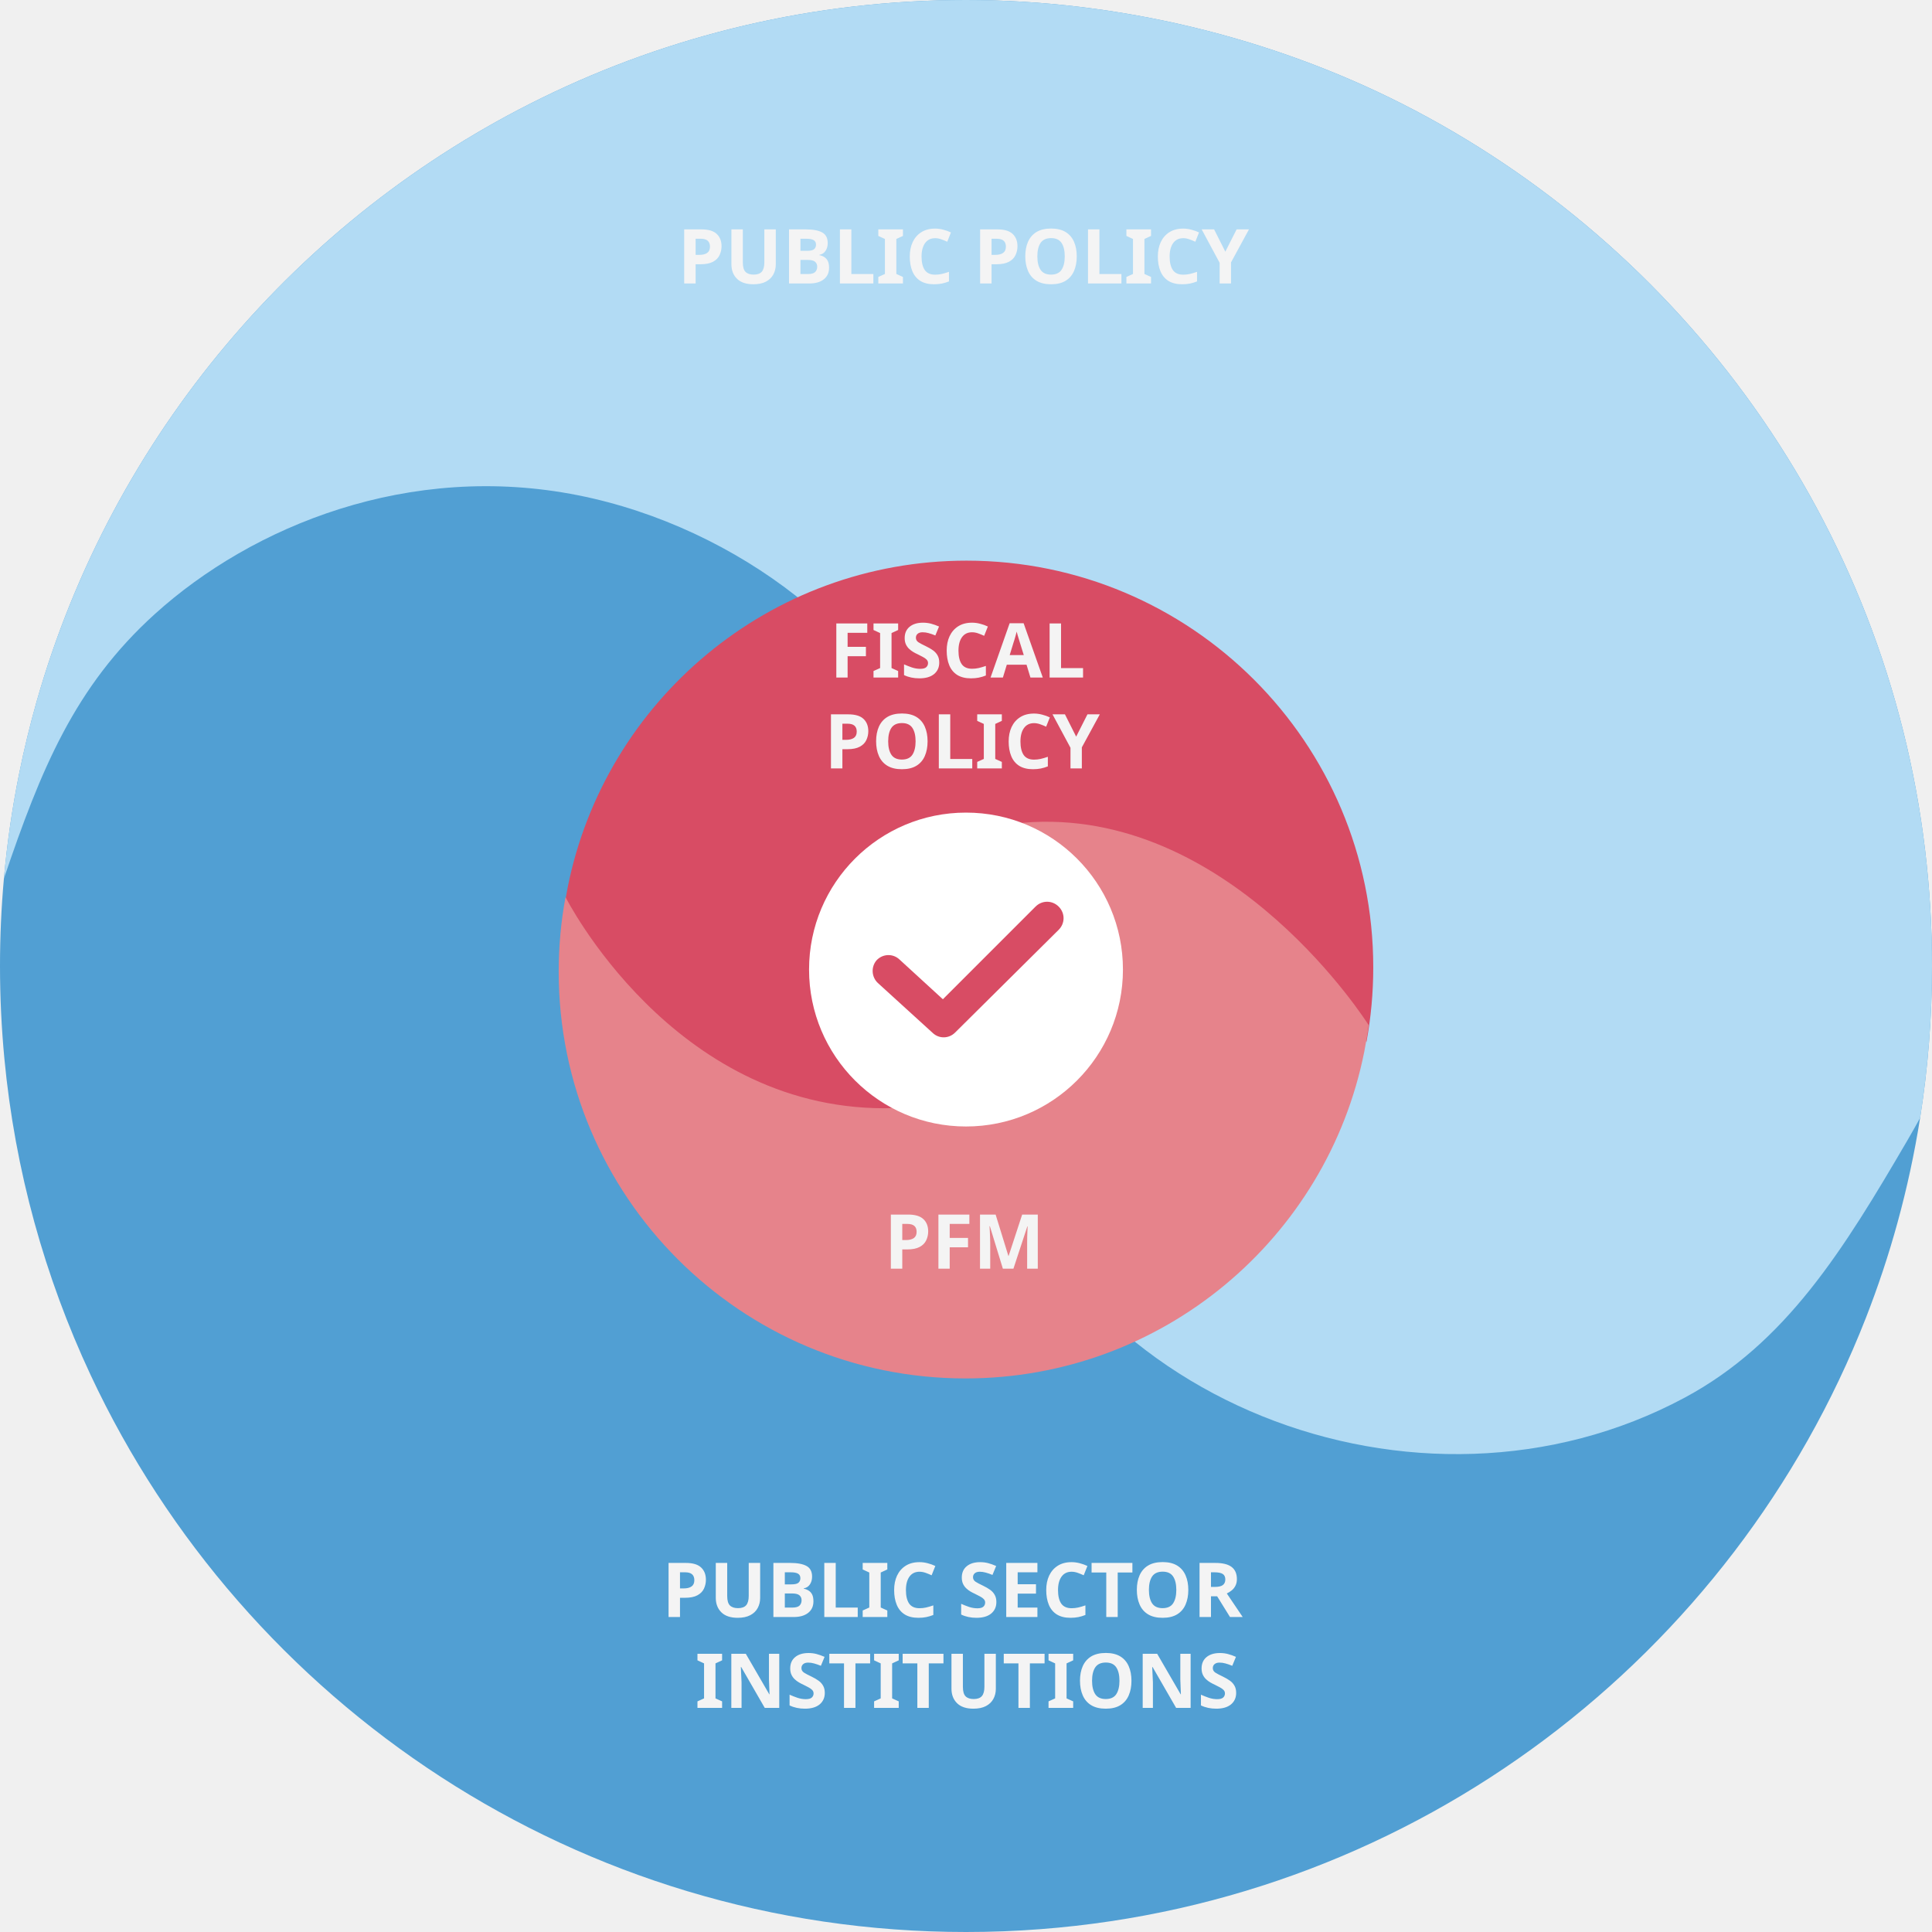
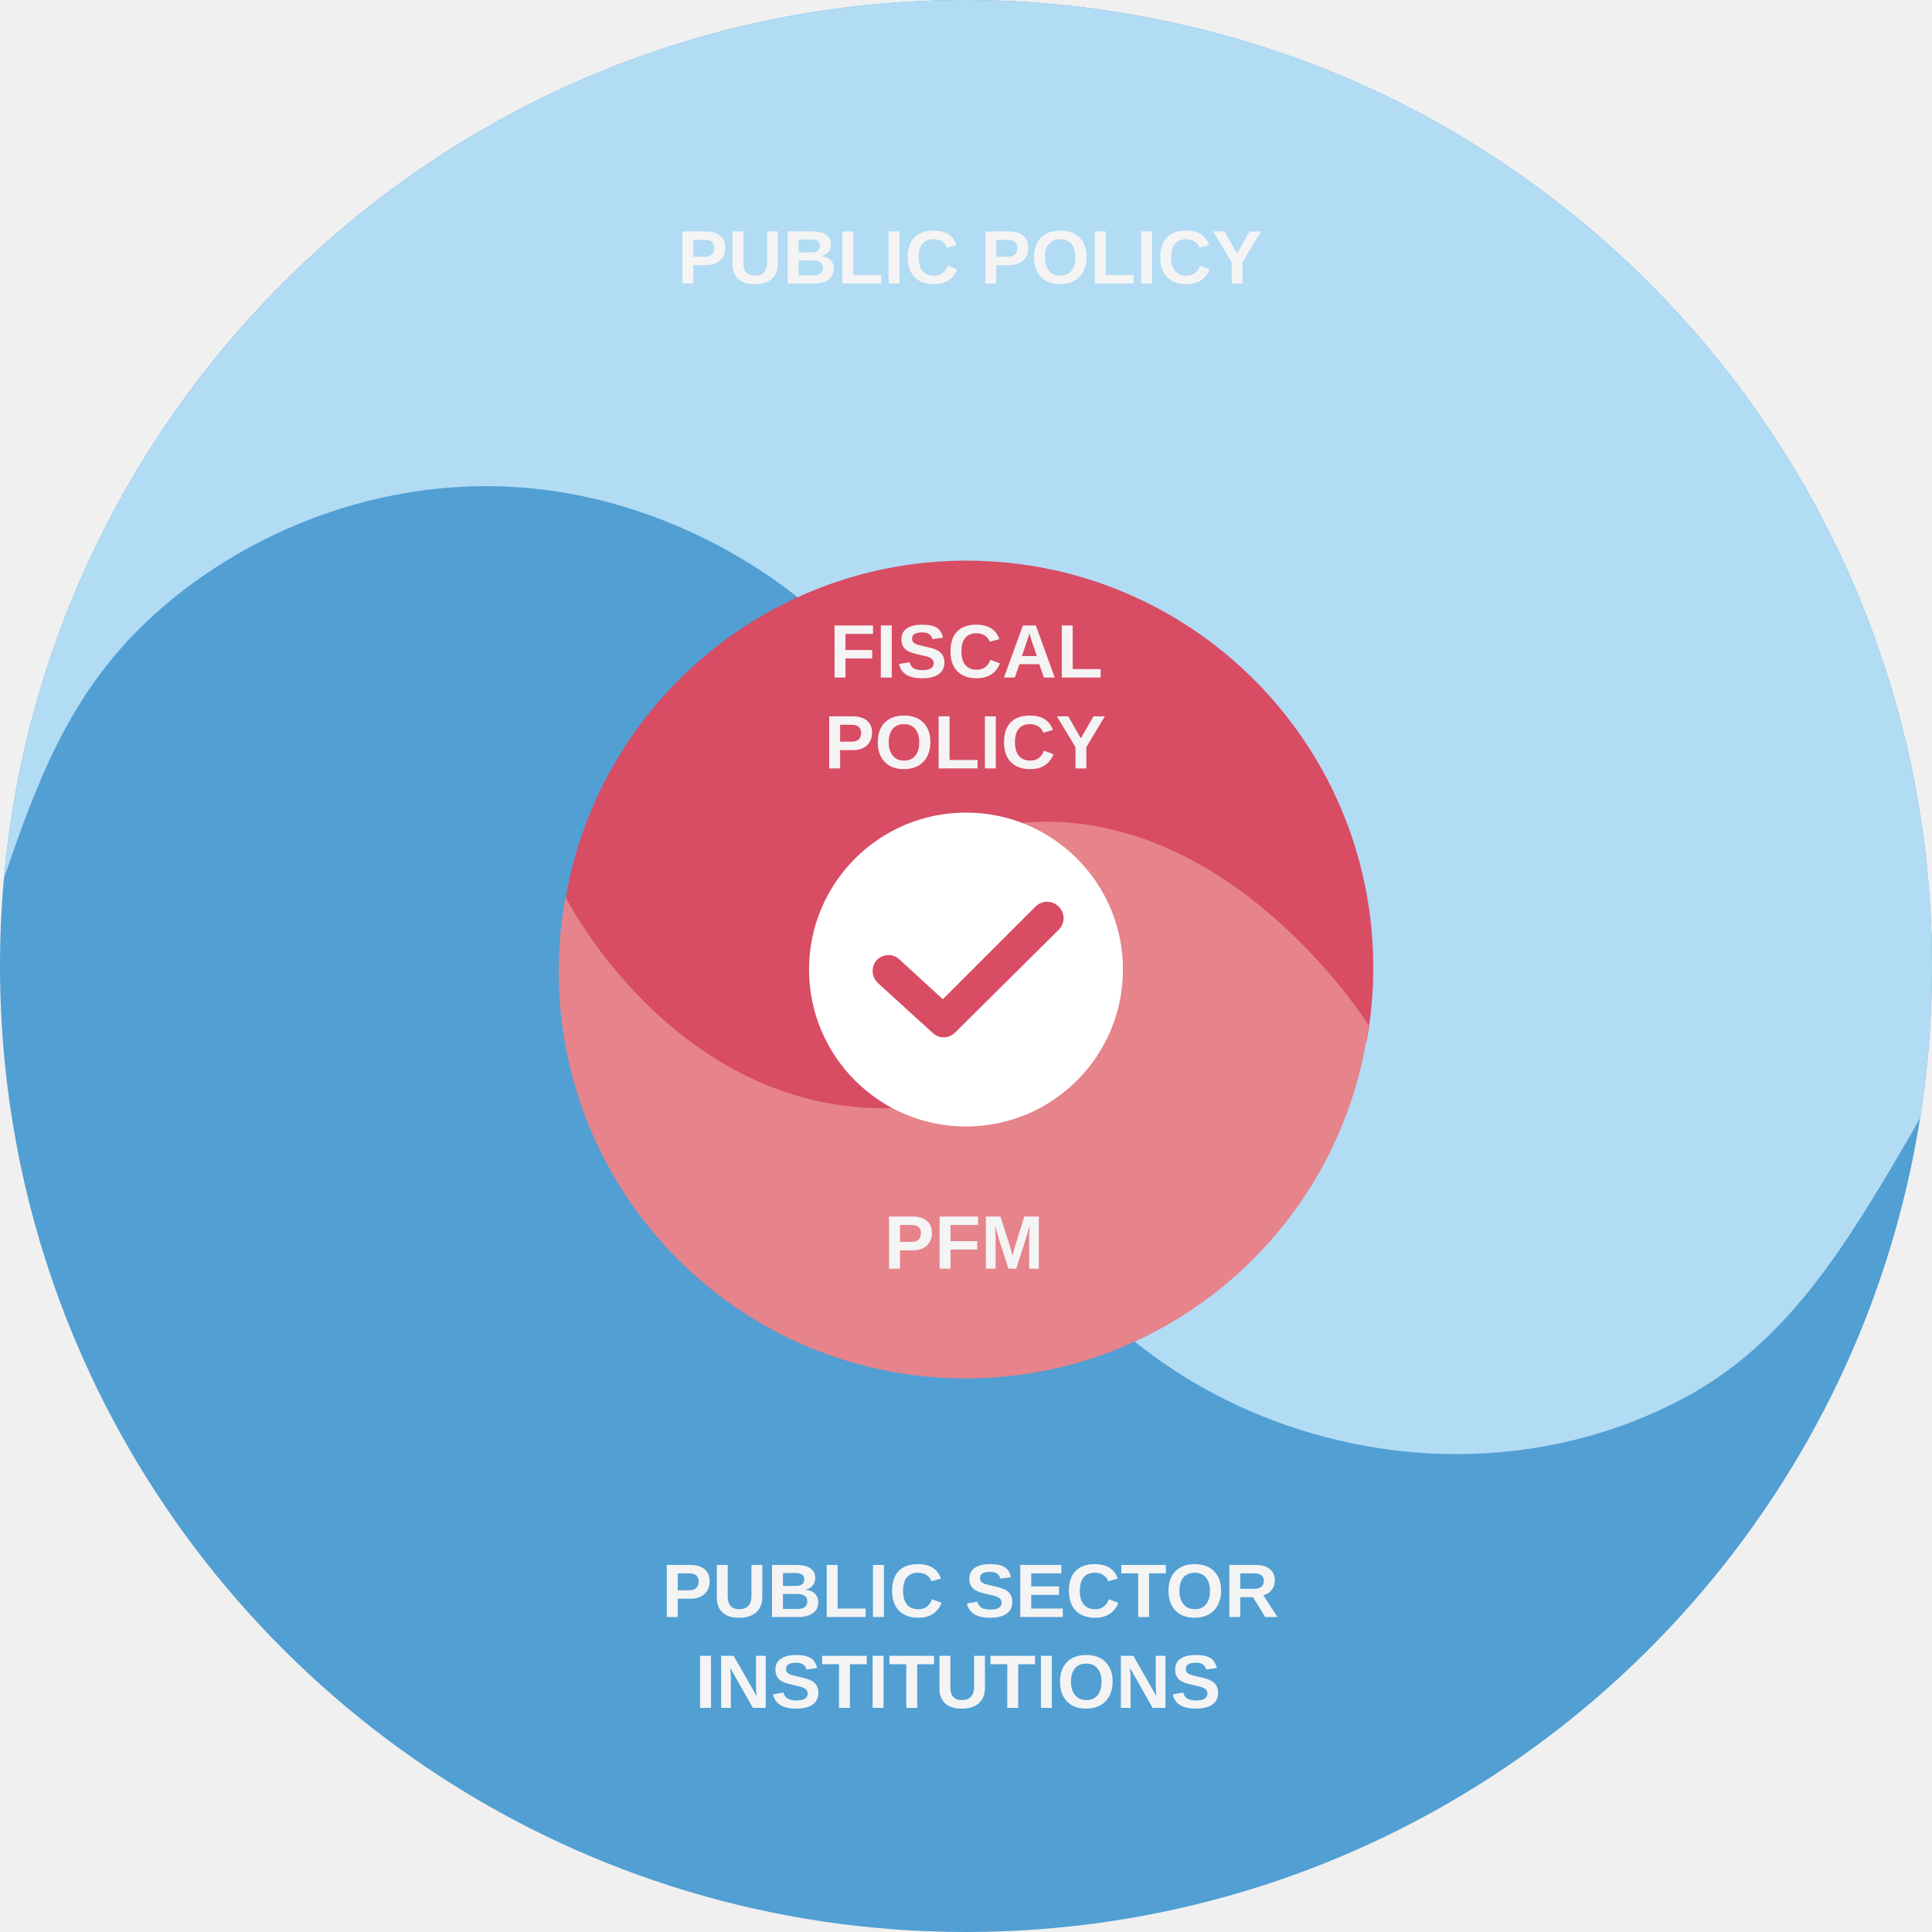
<svg xmlns="http://www.w3.org/2000/svg" id="OBJECTS" version="1.1" viewBox="0 0 425.2 425.2">
  <defs>
    <style>
      .st0 {
        fill: #d84c64;
+         zi-index: 5;
      }

      .st1 {
        fill: #519fd3;
      }

      .st2 {
        fill: #fff;
      }

      .st3 {
        fill: #b2dbf4;
      }

      .st4 {
        fill: #e6838b;
      }

      .st5 {
        fill: #f4f4f4;
-         font-family: Montserrat-Bold, Montserrat;
+         font-family: Arial-BoldMT, Arial;
        font-size: 16.67px;
        font-weight: 700;
      }
    </style>
  </defs>
-   <path class="st1" d="M212.6,425.2c-85.24,0-158.77-50.17-192.66-122.59-10.06-21.51-16.64-44.97-18.98-69.67C.33,226.24,0,219.46,0,212.6,0,206.11.29,199.69.86,193.36c.7-7.81,1.82-15.49,3.34-23.03,1.09-5.41,2.39-10.75,3.88-16.01C24.69,95.94,65.62,47.81,119.21,21.56c.02-.01.04-.02.06-.03C147.44,7.74,179.12,0,212.6,0s67.13,8.23,95.95,22.83c62.01,31.42,106.55,92.35,115.14,164.31.99,8.35,1.51,16.84,1.51,25.45,0,11.38-.89,22.55-2.62,33.45-1.23,7.8-2.89,15.46-4.95,22.96-1.97,7.2-4.32,14.24-7.01,21.12-29.08,74.21-98.66,128.1-181.56,134.45-5.43.42-10.92.63-16.46.63Z" />
-   <path class="st3" d="M215.66,243.41c-.09-.33-.17-.66-.26-.99-3.04-12.04-2.14-17.72-5.04-37.86-.38-2.65-3.5-24.05-6.69-34.61-8.73-28.87-41.38-53.96-76.4-60.94-37.23-7.42-71.73,6.73-93.17,26.11-17.7,16-25.13,34.31-33.24,58.23.7-7.81,1.82-15.49,3.34-23.03,1.09-5.41,2.39-10.75,3.88-16.01C24.69,95.94,65.62,47.81,119.21,21.56c.02-.01.04-.02.06-.03C147.44,7.74,179.12,0,212.6,0s67.13,8.23,95.95,22.83c62.01,31.42,106.55,92.35,115.14,164.31.99,8.35,1.51,16.84,1.51,25.45,0,11.38-.89,22.55-2.62,33.45-.89,1.62-1.8,3.22-2.72,4.81-14.09,24.13-26.76,44.77-49.11,56.76-58.41,31.35-137.72.93-155.09-64.21Z" />
+   <g id="bottleneck-1">
+     <path class="st1" d="M212.6,425.2c-85.24,0-158.77-50.17-192.66-122.59-10.06-21.51-16.64-44.97-18.98-69.67C.33,226.24,0,219.46,0,212.6,0,206.11.29,199.69.86,193.36c.7-7.81,1.82-15.49,3.34-23.03,1.09-5.41,2.39-10.75,3.88-16.01C24.69,95.94,65.62,47.81,119.21,21.56c.02-.01.04-.02.06-.03C147.44,7.74,179.12,0,212.6,0s67.13,8.23,95.95,22.83c62.01,31.42,106.55,92.35,115.14,164.31.99,8.35,1.51,16.84,1.51,25.45,0,11.38-.89,22.55-2.62,33.45-1.23,7.8-2.89,15.46-4.95,22.96-1.97,7.2-4.32,14.24-7.01,21.12-29.08,74.21-98.66,128.1-181.56,134.45-5.43.42-10.92.63-16.46.63Z" />
+     <path class="st3" d="M215.66,243.41c-.09-.33-.17-.66-.26-.99-3.04-12.04-2.14-17.72-5.04-37.86-.38-2.65-3.5-24.05-6.69-34.61-8.73-28.87-41.38-53.96-76.4-60.94-37.23-7.42-71.73,6.73-93.17,26.11-17.7,16-25.13,34.31-33.24,58.23.7-7.81,1.82-15.49,3.34-23.03,1.09-5.41,2.39-10.75,3.88-16.01C24.69,95.94,65.62,47.81,119.21,21.56c.02-.01.04-.02.06-.03C147.44,7.74,179.12,0,212.6,0s67.13,8.23,95.95,22.83c62.01,31.42,106.55,92.35,115.14,164.31.99,8.35,1.51,16.84,1.51,25.45,0,11.38-.89,22.55-2.62,33.45-.89,1.62-1.8,3.22-2.72,4.81-14.09,24.13-26.76,44.77-49.11,56.76-58.41,31.35-137.72.93-155.09-64.21Z" />
+     <text class="st5" transform="translate(149.08 62.39)">
+       <tspan x="0" y="0">PUBLIC POLICY</tspan>
+     </text>
+     <text class="st5" transform="translate(145.64 355.88)">
+       <tspan x="0" y="0">PUBLIC SECTOR</tspan>
+       <tspan x="7.33" y="20">INSTITUTIONS</tspan>
+     </text>
+   </g>
+   <g id="role-A">
+     <path class="st0" d="M300.73,229.32c.99-5.32,1.5-10.81,1.5-16.42,0-49.44-40.08-89.51-89.51-89.51-43.41,0-79.6,30.9-87.78,71.9-.38,1.93-.71,3.88-.97,5.85,0,0,29.38,46.83,73.9,44.7,44.52-2.13-2-62.99,32.65-62.99,46.8,0,70.21,46.48,70.21,46.48Z" />
+     <path class="st4" d="M124.46,197.44c-.99,5.32-1.5,10.81-1.5,16.42,0,49.44,40.08,89.51,89.51,89.51,43.41,0,79.6-30.9,87.78-71.9.38-1.93.71-3.88.97-5.85,0,0-29.38-46.83-73.9-44.7-44.52,2.13,2,62.99-32.65,62.99-46.8,0-70.21-46.48-70.21-46.48Z" />
+     <text class="st5" transform="translate(182.56 149.12)">
+       <tspan x="0" y="0">FISCAL</tspan>
+       <tspan x="-1.18" y="20">POLICY</tspan>
+     </text>
+     <text class="st5" transform="translate(194.56 279.21)">
+       <tspan x="0" y="0">PFM</tspan>
+     </text>
+   </g>
  <g>
-     <g>
-       <path class="st0" d="M300.73,229.32c.99-5.32,1.5-10.81,1.5-16.42,0-49.44-40.08-89.51-89.51-89.51-43.41,0-79.6,30.9-87.78,71.9-.38,1.93-.71,3.88-.97,5.85,0,0,29.38,46.83,73.9,44.7,44.52-2.13-2-62.99,32.65-62.99,46.8,0,70.21,46.48,70.21,46.48Z" />
-       <path class="st4" d="M124.46,197.44c-.99,5.32-1.5,10.81-1.5,16.42,0,49.44,40.08,89.51,89.51,89.51,43.41,0,79.6-30.9,87.78-71.9.38-1.93.71-3.88.97-5.85,0,0-29.38-46.83-73.9-44.7-44.52,2.13,2,62.99-32.65,62.99-46.8,0-70.21-46.48-70.21-46.48Z" />
-     </g>
    <circle class="st2" cx="212.6" cy="213.38" r="34.54" />
+     <path class="st0" d="M233.01,204.62l-22.81,22.63c-1.34,1.34-3.49,1.43-4.92.09l-12.08-11c-1.43-1.34-1.52-3.58-.27-5.01,1.34-1.43,3.58-1.52,5.01-.18l9.57,8.77,20.39-20.39c1.43-1.43,3.67-1.43,5.1,0,1.43,1.43,1.43,3.67,0,5.1Z" />
  </g>
-   <path class="st0" d="M233.01,204.62l-22.81,22.63c-1.34,1.34-3.49,1.43-4.92.09l-12.08-11c-1.43-1.34-1.52-3.58-.27-5.01,1.34-1.43,3.58-1.52,5.01-.18l9.57,8.77,20.39-20.39c1.43-1.43,3.67-1.43,5.1,0,1.43,1.43,1.43,3.67,0,5.1Z" />
-   <text class="st5" transform="translate(149.08 62.39)">
-     <tspan x="0" y="0">PUBLIC POLICY</tspan>
-   </text>
-   <text class="st5" transform="translate(145.64 355.88)">
-     <tspan x="0" y="0">PUBLIC SECTOR</tspan>
-     <tspan x="7.33" y="20">INSTITUTIONS</tspan>
-   </text>
-   <text class="st5" transform="translate(182.56 149.12)">
-     <tspan x="0" y="0">FISCAL</tspan>
-     <tspan x="-1.18" y="20">POLICY</tspan>
-   </text>
-   <text class="st5" transform="translate(194.56 279.21)">
-     <tspan x="0" y="0">PFM</tspan>
-   </text>
</svg>
